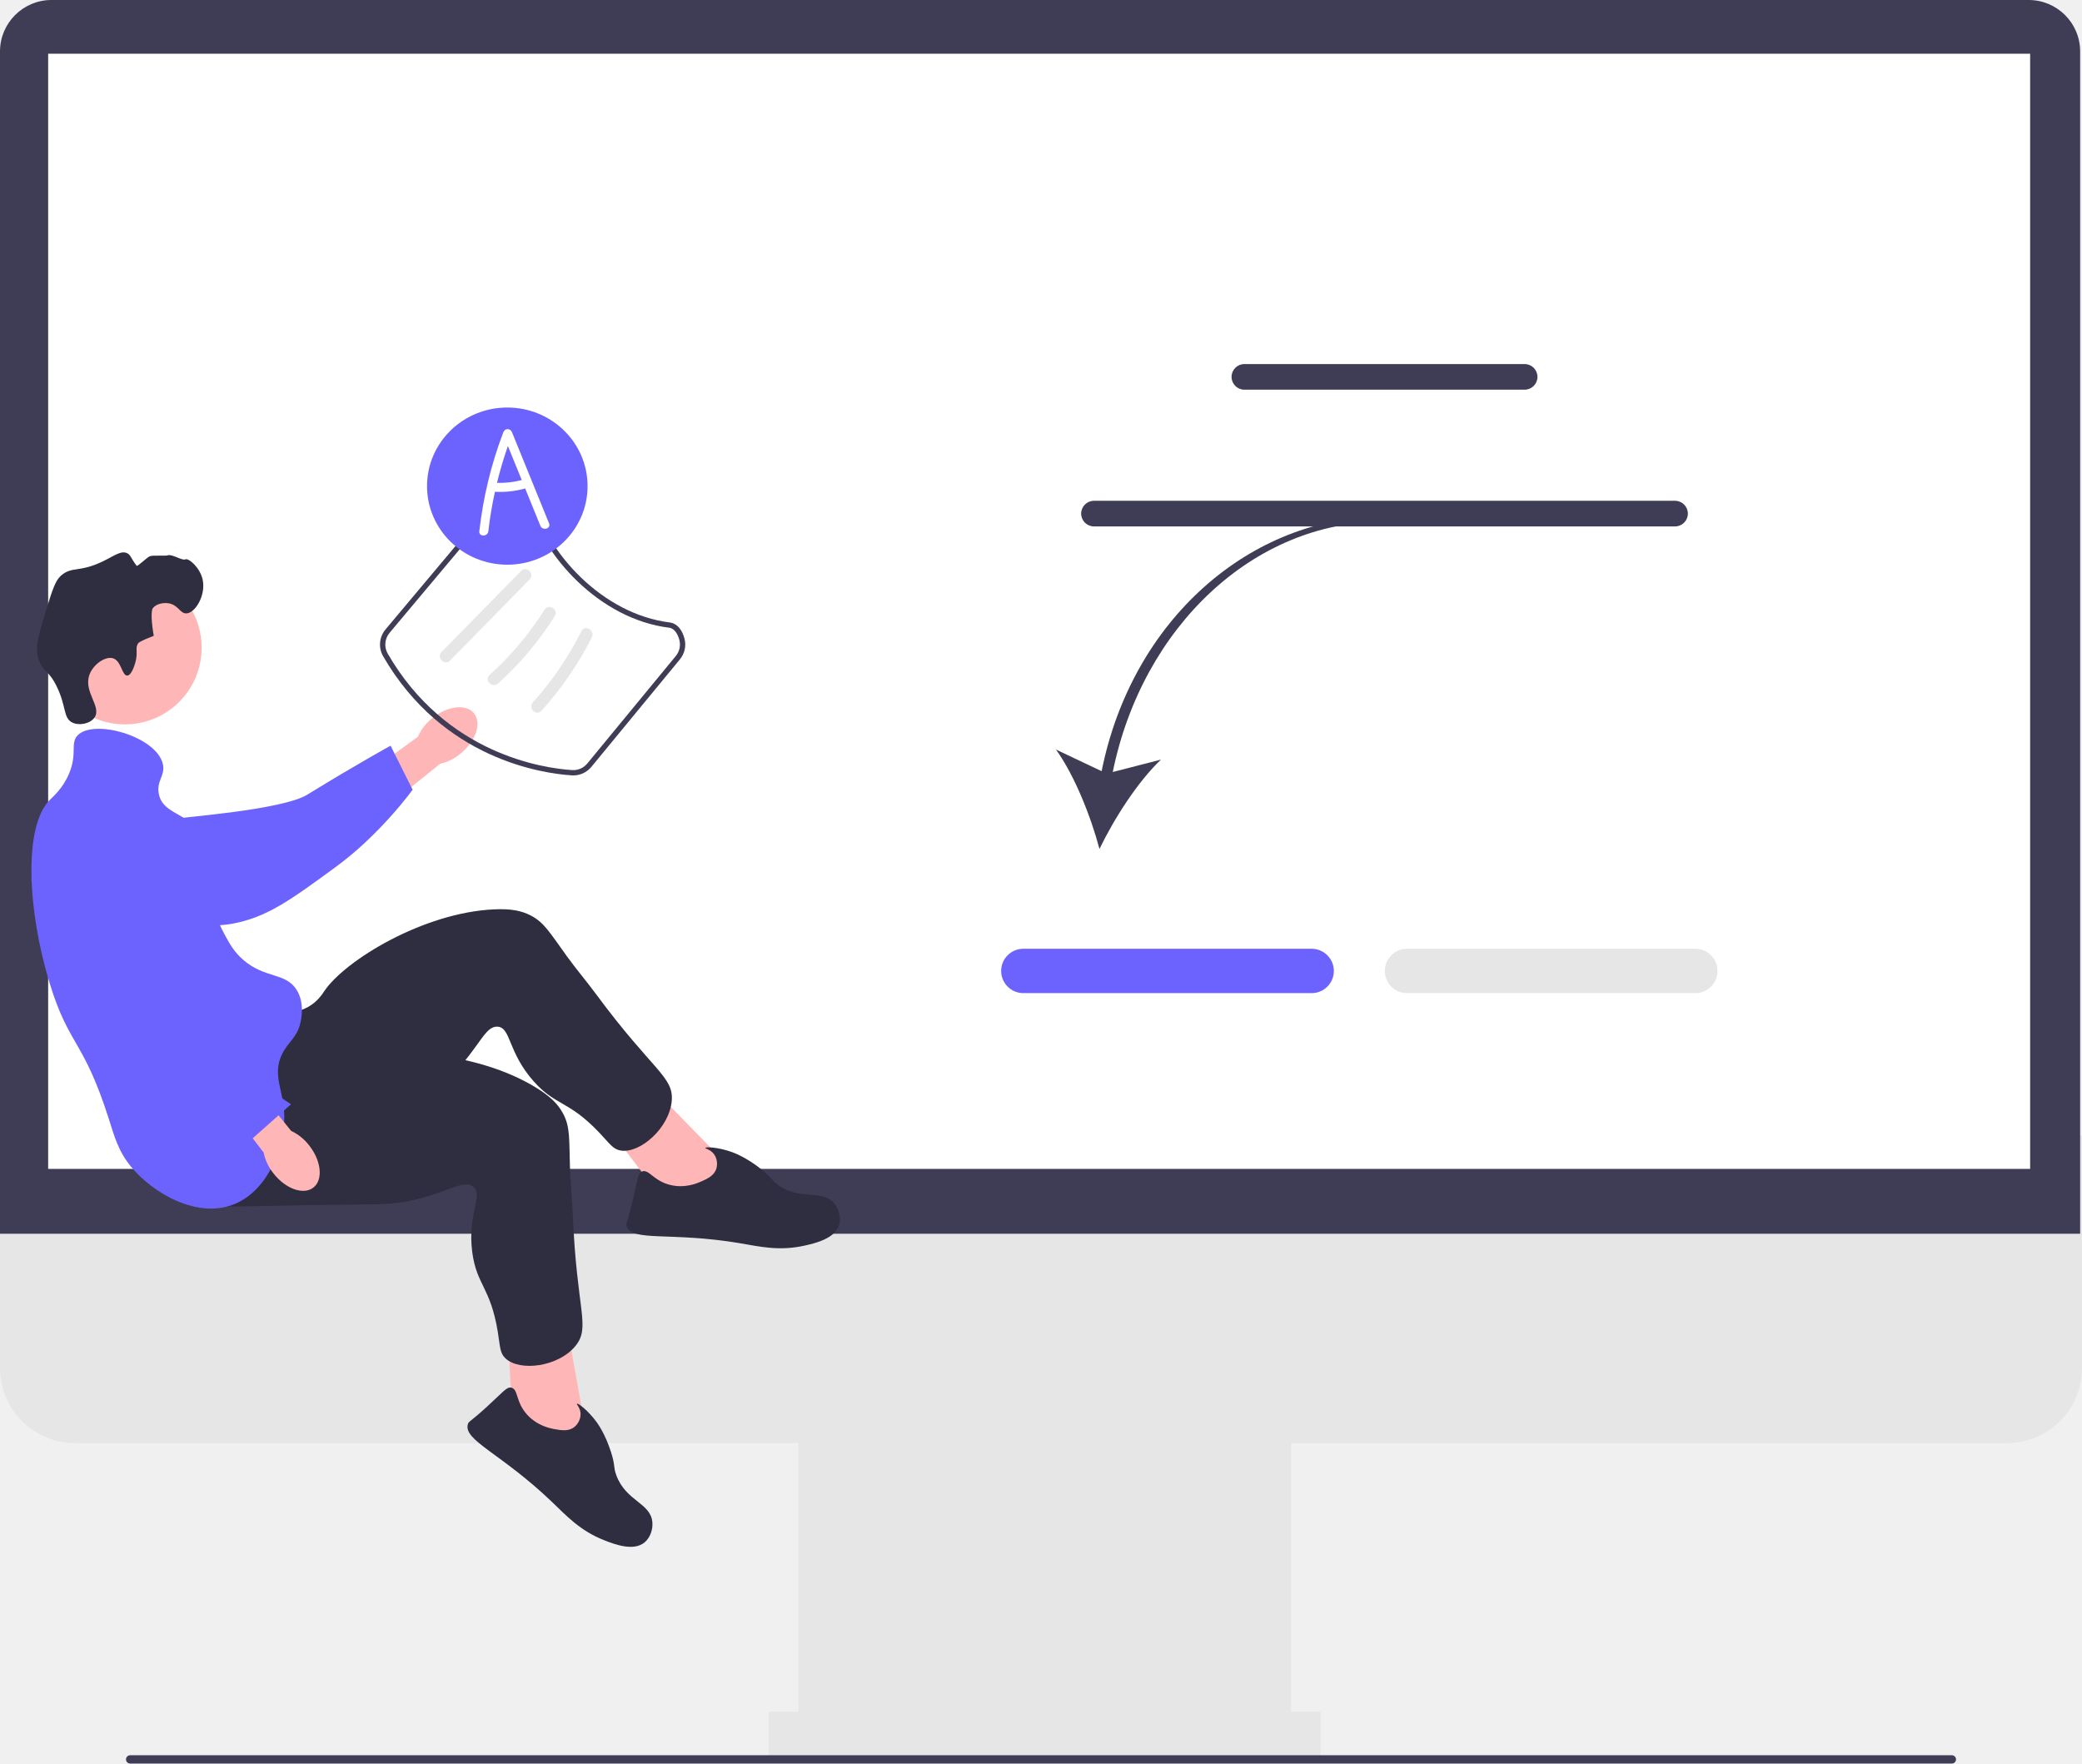
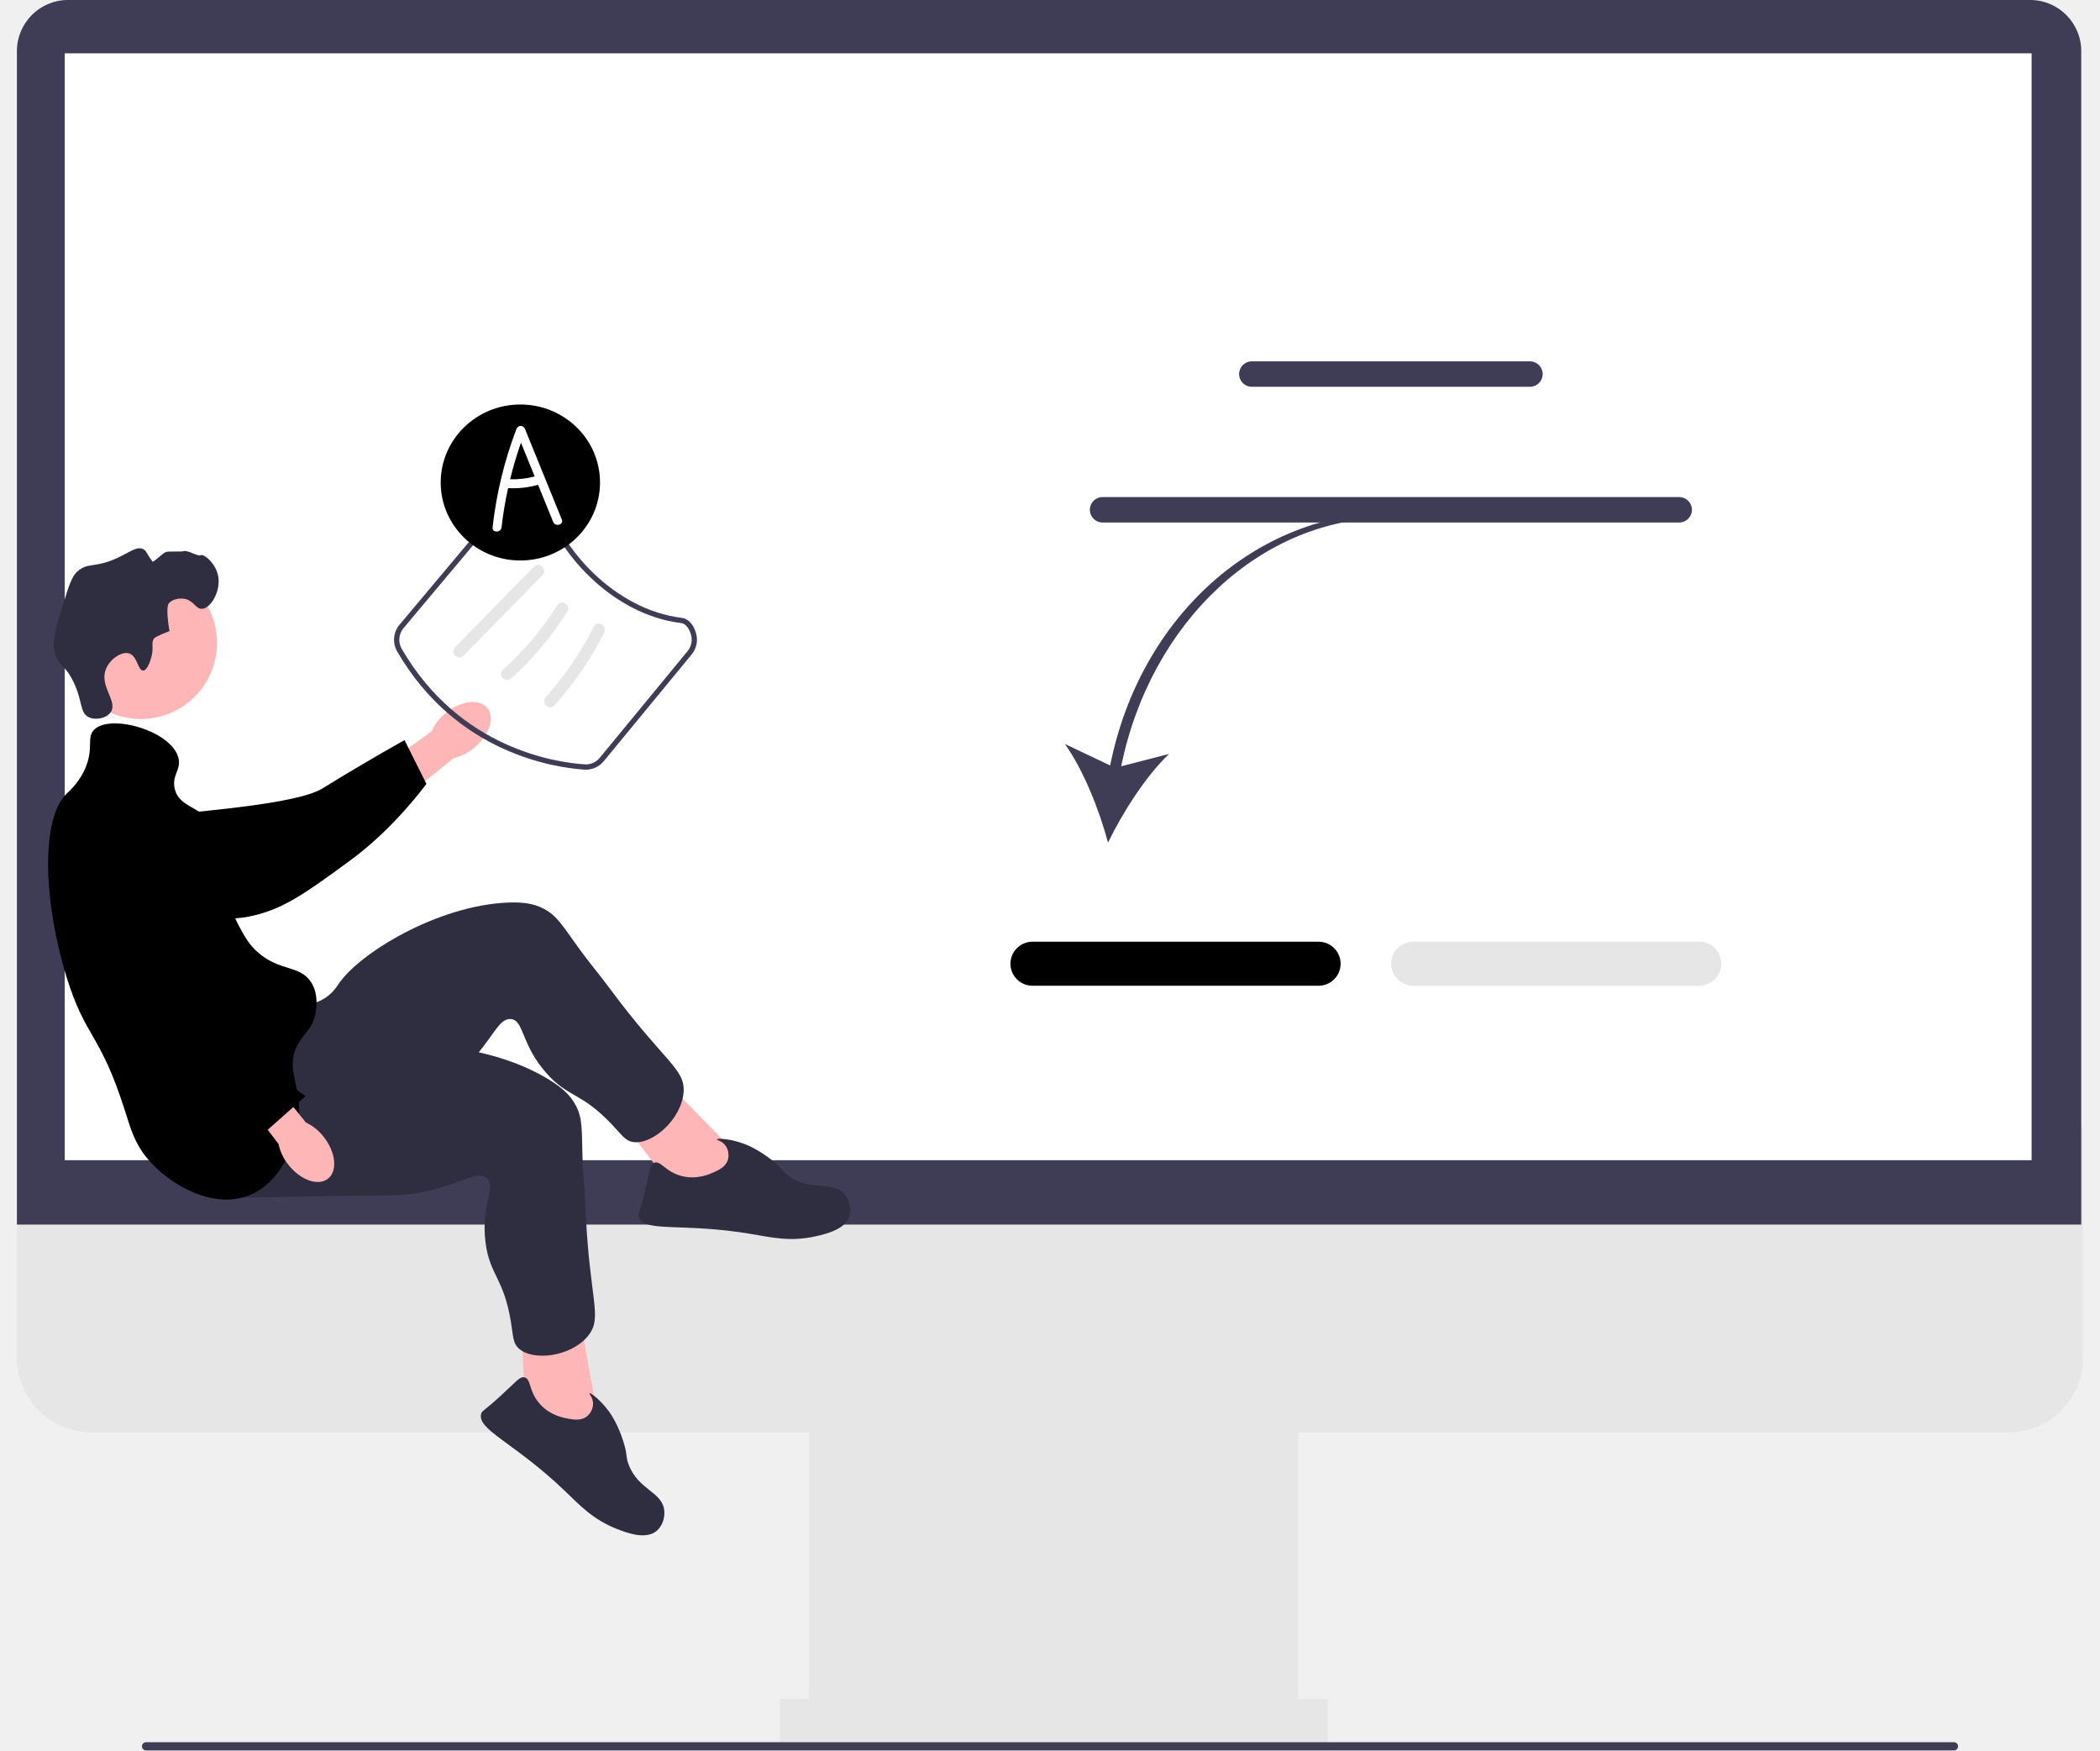
- <svg xmlns="http://www.w3.org/2000/svg" viewBox="0 0 596.912 505.575">
+ <svg xmlns="http://www.w3.org/2000/svg" viewBox="0 0 596.912 505.575" width="300" height="250">
  <g>
    <path d="M575.427,413.696H21.485c-11.847,0-21.485-9.638-21.485-21.485v-66.671H596.912v66.671c0,11.847-9.638,21.485-21.485,21.485Z" fill="#e6e6e6" />
    <rect x="228.887" y="402.544" width="141.262" height="100.901" fill="#e6e6e6" />
    <rect x="220.39" y="490.7" width="158.256" height="12.745" fill="#e6e6e6" />
    <path d="M596.381,353.686H0V14.744C0,6.614,6.614,0,14.744,0H581.637c8.13,0,14.744,6.614,14.744,14.744V353.686Z" fill="#3f3d56" />
    <rect x="13.808" y="15.401" width="568.234" height="319.698" fill="#fff" />
  </g>
  <g>
    <path id="uuid-25324785-d0f2-4f1c-ad19-f4bb5410ff47-41" d="M123.853,205.949c4.349-3.594,9.729-4.263,12.015-1.494,2.287,2.768,.614,7.924-3.737,11.519-1.718,1.46-3.761,2.487-5.958,2.995l-18.62,14.994-6.85-8.888,19.083-13.838c.914-2.062,2.308-3.875,4.066-5.288Z" fill="#ffb6b6" />
-     <path d="M16.233,239.779c-.009-.663-.003-6.447,4.279-10.103,4.919-4.199,11.86-2.5,14.294-1.904,5.624,1.377,6.085,3.79,11.366,6.268,9.88,4.637-2.499,2.264,3.38,.777,2.035-.515,31.312-2.545,38.6-7.031,14.174-8.724,23.831-14.013,23.831-14.013l6.313,12.626s-9.129,12.694-21.977,22.097c-13.179,9.646-19.769,14.469-29.783,16.332-.862,.16-22.072,3.782-39.155-8.981-3.897-2.911-11.036-8.245-11.147-16.07Z" fill="#6c63ff" />
+     <path d="M16.233,239.779c-.009-.663-.003-6.447,4.279-10.103,4.919-4.199,11.86-2.5,14.294-1.904,5.624,1.377,6.085,3.79,11.366,6.268,9.88,4.637-2.499,2.264,3.38,.777,2.035-.515,31.312-2.545,38.6-7.031,14.174-8.724,23.831-14.013,23.831-14.013l6.313,12.626s-9.129,12.694-21.977,22.097c-13.179,9.646-19.769,14.469-29.783,16.332-.862,.16-22.072,3.782-39.155-8.981-3.897-2.911-11.036-8.245-11.147-16.07Z" class="coul-2" />
    <circle cx="35.816" cy="185.675" r="21.993" fill="#ffb6b6" />
    <g>
      <polygon points="208.055 333.43 185.405 310.246 173.714 322.442 190.588 344.671 207.326 346.586 208.055 333.43" fill="#ffb6b6" />
      <path d="M78.726,289.954c1.325,.11,5.535,.953,9.558-1.26,2.746-1.511,4.155-3.757,4.63-4.472,5.901-8.863,28.552-22.684,48.881-23.535,4.604-.193,7.634,.341,10.388,1.776,3.905,2.036,5.464,4.952,10.42,11.783,2.711,3.737,5.71,7.257,8.454,10.97,16.062,21.736,22.151,23.443,21.529,30.411-.691,7.732-9.029,15.067-14.571,14.22-2.27-.347-3.149-1.925-6.181-5.12-8.891-9.368-12.57-7.637-18.9-14.812-7.391-8.377-6.423-15.323-10.279-15.591-3.576-.249-5.095,5.677-12.729,13.548-3.493,3.602-5.98,5.254-13.559,10.511-29.511,20.473-29.982,21.912-35.937,23.544-2.606,.714-21.1,5.785-27.688-2.284-10.31-12.627,14.046-50.682,25.983-49.69Z" fill="#2f2e41" />
      <path d="M201.13,338.669c1.666-.748,3.614-1.623,4.24-3.634,.424-1.361,.18-3.039-.697-4.198-1.011-1.338-2.508-1.514-2.448-1.751,.092-.36,3.632-.22,7.517,1.154,.733,.259,4.055,1.473,8.28,4.772,3.385,2.643,2.93,3.173,5.053,4.697,6.516,4.678,12.628,.991,16.154,5.378,1.361,1.693,1.941,4.097,1.369,6.04-1.15,3.903-6.743,5.246-9.8,5.94-7.362,1.67-12.933,.307-18.752-.674-19.787-3.334-30.904-.298-32.392-4.881-.282-.868,.176-.794,1.702-7.16,1.506-6.284,1.456-8.009,2.739-8.513,1.93-.757,3.227,2.688,8.089,3.867,4.309,1.045,7.865-.552,8.944-1.036Z" fill="#2f2e41" />
    </g>
    <g>
      <polygon points="167.788 409.275 162.065 377.372 145.542 380.899 147.023 408.768 159.798 419.751 167.788 409.275" fill="#ffb6b6" />
      <path d="M85.188,300.678c1.034,.835,4.044,3.897,8.617,4.325,3.121,.292,5.548-.776,6.342-1.1,9.86-4.02,36.364-2.737,53.662,7.974,3.917,2.426,6.125,4.569,7.598,7.303,2.088,3.877,1.741,7.166,2.006,15.601,.145,4.614,.65,9.211,.835,13.824,1.085,27.005,5.165,31.836,.737,37.253-4.913,6.01-15.932,7.397-20.042,3.584-1.683-1.561-1.524-3.361-2.239-7.707-2.097-12.744-6.112-13.378-7.321-22.869-1.411-11.082,3.29-16.286,.25-18.673-2.819-2.214-7.404,1.836-18.141,4.063-4.913,1.019-7.899,.989-17.122,1.084-35.915,.369-37.113,1.295-42.957-.698-2.557-.872-20.707-7.062-21.628-17.438-1.44-16.237,40.082-34.049,49.402-26.526Z" fill="#2f2e41" />
      <path d="M159.116,409.722c1.798,.316,3.901,.687,5.549-.626,1.115-.888,1.855-2.414,1.781-3.865-.086-1.675-1.225-2.661-1.042-2.823,.279-.246,3.128,1.858,5.572,5.176,.461,.626,2.528,3.496,4.172,8.598,1.317,4.088,.643,4.27,1.543,6.723,2.765,7.53,9.893,7.911,10.347,13.521,.175,2.165-.694,4.48-2.26,5.767-3.143,2.584-8.525,.555-11.444-.588-7.029-2.752-10.874-7.009-15.138-11.087-14.5-13.87-25.404-17.6-24.062-22.228,.254-.876,.591-.558,5.429-4.969,4.775-4.354,5.703-5.81,7.046-5.506,2.023,.457,1.16,4.036,4.522,7.742,2.979,3.284,6.818,3.96,7.983,4.165Z" fill="#2f2e41" />
    </g>
    <path d="M38.815,189.879c.856-3.063-.219-4.179,.877-5.554,0-0,.441-.553,4.384-2.046h0c-1.163-6.75-.292-7.892-.292-7.892,1.004-1.316,3.015-1.634,4.384-1.461,2.896,.364,3.408,2.982,5.261,2.923,2.56-.081,5.63-5.205,4.677-9.646-.777-3.622-4.129-6.313-4.969-5.846-.833,.463-3.832-1.578-4.969-1.169-.777,.279-4.432-.092-5.261,.292-.905,.42-3.498,3.035-3.745,2.705-1.722-2.289-1.686-3.089-2.685-3.582-1.771-.874-3.696,.742-7.015,2.338-6.83,3.285-8.829,1.325-11.984,4.092-1.594,1.398-2.448,4.069-4.092,9.353-2.299,7.391-3.449,11.086-2.338,14.615,1.132,3.598,2.8,2.815,5.261,7.892,2.74,5.651,1.796,8.936,4.384,10.23,2.001,1,5.216,.364,6.43-1.461,2.079-3.125-3.294-7.352-1.461-12.276,1.125-3.023,4.595-5.315,6.723-4.677,2.406,.722,2.583,5.036,4.092,4.969,1.292-.057,2.189-3.266,2.338-3.8Z" fill="#2f2e41" />
-     <path d="M22.154,210.924c4.5-5.046,22.832,.177,24.553,8.184,.708,3.294-1.905,4.684-1.169,8.476,1.076,5.547,7.169,5.169,11.692,10.815,6.421,8.016-.194,15.852,7.015,29.229,1.54,2.859,2.839,5.268,5.554,7.6,6.23,5.351,12.027,3.516,15.199,8.476,2.372,3.71,1.397,8.282,1.169,9.353-.936,4.392-3.473,5.462-5.261,9.061-2.975,5.988,.393,10.384,.585,17.538,.239,8.951-4.517,21.358-14.03,25.429-10.687,4.574-23.577-3.001-29.814-10.523-3.722-4.488-4.802-8.628-6.43-13.738-7.277-22.837-11.388-20.772-16.953-38.875-6.362-20.695-7.612-44.941,0-52.613,1.009-1.017,3.786-3.367,5.554-7.6,2.379-5.695,.324-8.556,2.338-10.815Z" fill="#6c63ff" />
+     <path d="M22.154,210.924c4.5-5.046,22.832,.177,24.553,8.184,.708,3.294-1.905,4.684-1.169,8.476,1.076,5.547,7.169,5.169,11.692,10.815,6.421,8.016-.194,15.852,7.015,29.229,1.54,2.859,2.839,5.268,5.554,7.6,6.23,5.351,12.027,3.516,15.199,8.476,2.372,3.71,1.397,8.282,1.169,9.353-.936,4.392-3.473,5.462-5.261,9.061-2.975,5.988,.393,10.384,.585,17.538,.239,8.951-4.517,21.358-14.03,25.429-10.687,4.574-23.577-3.001-29.814-10.523-3.722-4.488-4.802-8.628-6.43-13.738-7.277-22.837-11.388-20.772-16.953-38.875-6.362-20.695-7.612-44.941,0-52.613,1.009-1.017,3.786-3.367,5.554-7.6,2.379-5.695,.324-8.556,2.338-10.815Z" class="coul-2" />
    <g>
      <path id="uuid-91308677-eda7-42a2-9f2e-a07e84038198-42" d="M88.653,328.391c3.489,4.433,4.03,9.827,1.208,12.047-2.822,2.22-7.937,.426-11.427-4.01-1.418-1.753-2.396-3.819-2.852-6.028l-14.547-18.971,7.517-5.733,14.911,18.503c2.04,.962,3.819,2.4,5.19,4.191Z" fill="#ffb6b6" />
-       <path d="M35.377,230.155c.647-.145,6.311-1.319,10.763,2.127,5.115,3.959,4.867,11.1,4.78,13.605-.201,5.786-2.468,6.73-3.817,12.406-2.524,10.619,2.283,20.487,4.938,25.939,.919,1.887,3.872,7.662,9.75,13.881,11.432,12.095,21.632,18.46,21.632,18.46l-10.958,9.74s-17.455-5.32-29.282-15.979c-12.132-10.934-30.789-49.619-34.657-59.043-.333-.812,4.385,12.382,13.393-6.946,2.055-4.409,5.82-12.486,13.457-14.192Z" fill="#6c63ff" />
+       <path d="M35.377,230.155c.647-.145,6.311-1.319,10.763,2.127,5.115,3.959,4.867,11.1,4.78,13.605-.201,5.786-2.468,6.73-3.817,12.406-2.524,10.619,2.283,20.487,4.938,25.939,.919,1.887,3.872,7.662,9.75,13.881,11.432,12.095,21.632,18.46,21.632,18.46l-10.958,9.74s-17.455-5.32-29.282-15.979c-12.132-10.934-30.789-49.619-34.657-59.043-.333-.812,4.385,12.382,13.393-6.946,2.055-4.409,5.82-12.486,13.457-14.192Z" class="coul-2" />
    </g>
  </g>
  <g>
    <path d="M315.838,221.081l-13.084-6.198c5.366,7.489,9.99,19.185,12.466,28.493,4.191-8.67,10.948-19.278,17.636-25.614l-13.828,3.557c8.521-41.76,40.569-71.739,77.27-71.739l.52-1.508c-38.334,0-72.28,29.564-80.98,73.01Z" fill="#3f3d56" />
-     <path d="M376.057,284.71h-82.668c-3.506,0-6.359-2.853-6.359-6.359s2.853-6.359,6.359-6.359h82.668c3.506,0,6.359,2.853,6.359,6.359s-2.853,6.359-6.359,6.359Z" fill="#6c63ff" />
+     <path d="M376.057,284.71h-82.668c-3.506,0-6.359-2.853-6.359-6.359s2.853-6.359,6.359-6.359h82.668c3.506,0,6.359,2.853,6.359,6.359s-2.853,6.359-6.359,6.359Z" class="coul-2" />
    <path d="M486.057,284.71h-82.668c-3.506,0-6.359-2.853-6.359-6.359s2.853-6.359,6.359-6.359h82.668c3.506,0,6.359,2.853,6.359,6.359s-2.853,6.359-6.359,6.359Z" fill="#e6e6e6" />
  </g>
  <g>
    <path d="M437.118,111.717h-80.357c-2.026,0-3.674-1.648-3.674-3.674s1.648-3.674,3.674-3.674h80.357c2.026,0,3.674,1.648,3.674,3.674s-1.648,3.674-3.674,3.674Z" fill="#3f3d56" />
    <path d="M480.239,150.915h-166.598c-2.026,0-3.674-1.648-3.674-3.674s1.648-3.674,3.674-3.674h166.598c2.026,0,3.674,1.648,3.674,3.674,0,2.026-1.648,3.674-3.674,3.674Z" fill="#3f3d56" />
  </g>
  <path d="M36.121,504.385c0,.66,.53,1.19,1.19,1.19H559.601c.66,0,1.19-.53,1.19-1.19,0-.66-.53-1.19-1.19-1.19H37.311c-.66,0-1.19,.53-1.19,1.19Z" fill="#3f3d56" />
  <path d="M164.369,222.297c-.142,0-.283-.005-.425-.014-8.369-.537-37.005-4.589-54.1-34.148-1.409-2.434-1.131-5.528,.69-7.698l31.66-37.722c1.295-1.543,3.295-2.431,5.32-2.407,1.4,.033,4.715,.387,5.358,2.942,3.803,15.097,19.863,32.847,39.177,35.2,1.958,.238,3.529,1.984,4.204,4.672,.526,2.092,.04,4.248-1.335,5.916l-25.362,30.798c-1.288,1.564-3.179,2.461-5.188,2.461Zm-16.976-80.472c-1.547,0-3.052,.693-4.036,1.865l-31.66,37.722c-1.413,1.683-1.629,4.079-.54,5.962,16.719,28.907,44.705,32.868,52.884,33.393,1.67,.112,3.274-.6,4.343-1.897l25.363-30.798c1.065-1.292,1.441-2.961,1.034-4.581-.398-1.586-1.373-3.347-2.916-3.535-19.952-2.43-36.54-20.753-40.466-36.335-.318-1.262-2.232-1.755-3.918-1.795-.03-.001-.06-.001-.09-.001Z" fill="#3f3d56" />
  <path d="M129.03,189.376l22.826-23.273c1.56-1.591-.884-4.039-2.446-2.446l-22.826,23.273c-1.56,1.591,.884,4.039,2.446,2.446h0Z" fill="#e6e6e6" />
  <path d="M142.806,195.933c6.3-5.646,11.774-12.184,16.256-19.358,1.183-1.894-1.809-3.632-2.987-1.746-4.334,6.935-9.626,13.199-15.715,18.657-1.661,1.489,.792,3.929,2.446,2.446h0Z" fill="#e6e6e6" />
  <path d="M155.223,203.784c5.736-6.353,10.618-13.444,14.461-21.093,.997-1.984-1.986-3.738-2.987-1.746-3.714,7.39-8.378,14.253-13.92,20.393-1.489,1.649,.951,4.103,2.446,2.446h0Z" fill="#e6e6e6" />
  <g>
-     <ellipse cx="145.443" cy="139.357" rx="23.013" ry="22.528" fill="#6c63ff" />
+     <ellipse cx="145.443" cy="139.357" rx="23.013" ry="22.528" class="coul-2" />
    <path d="M157.417,150.043c-3.539-8.702-7.079-17.403-10.618-26.105-.489-1.202-2.02-1.244-2.497,0-3.497,9.123-5.782,18.643-6.881,28.349-.187,1.653,2.404,1.64,2.59,0,.43-3.798,1.068-7.568,1.888-11.298,2.916,.153,5.857-.174,8.671-.953,1.45,3.565,2.9,7.13,4.35,10.696,.62,1.523,3.126,.857,2.497-.688Zm-14.931-11.614c.872-3.57,1.918-7.098,3.131-10.57l3.969,9.758c-2.325,.61-4.702,.882-7.1,.811Z" fill="#fff" />
  </g>
</svg>
